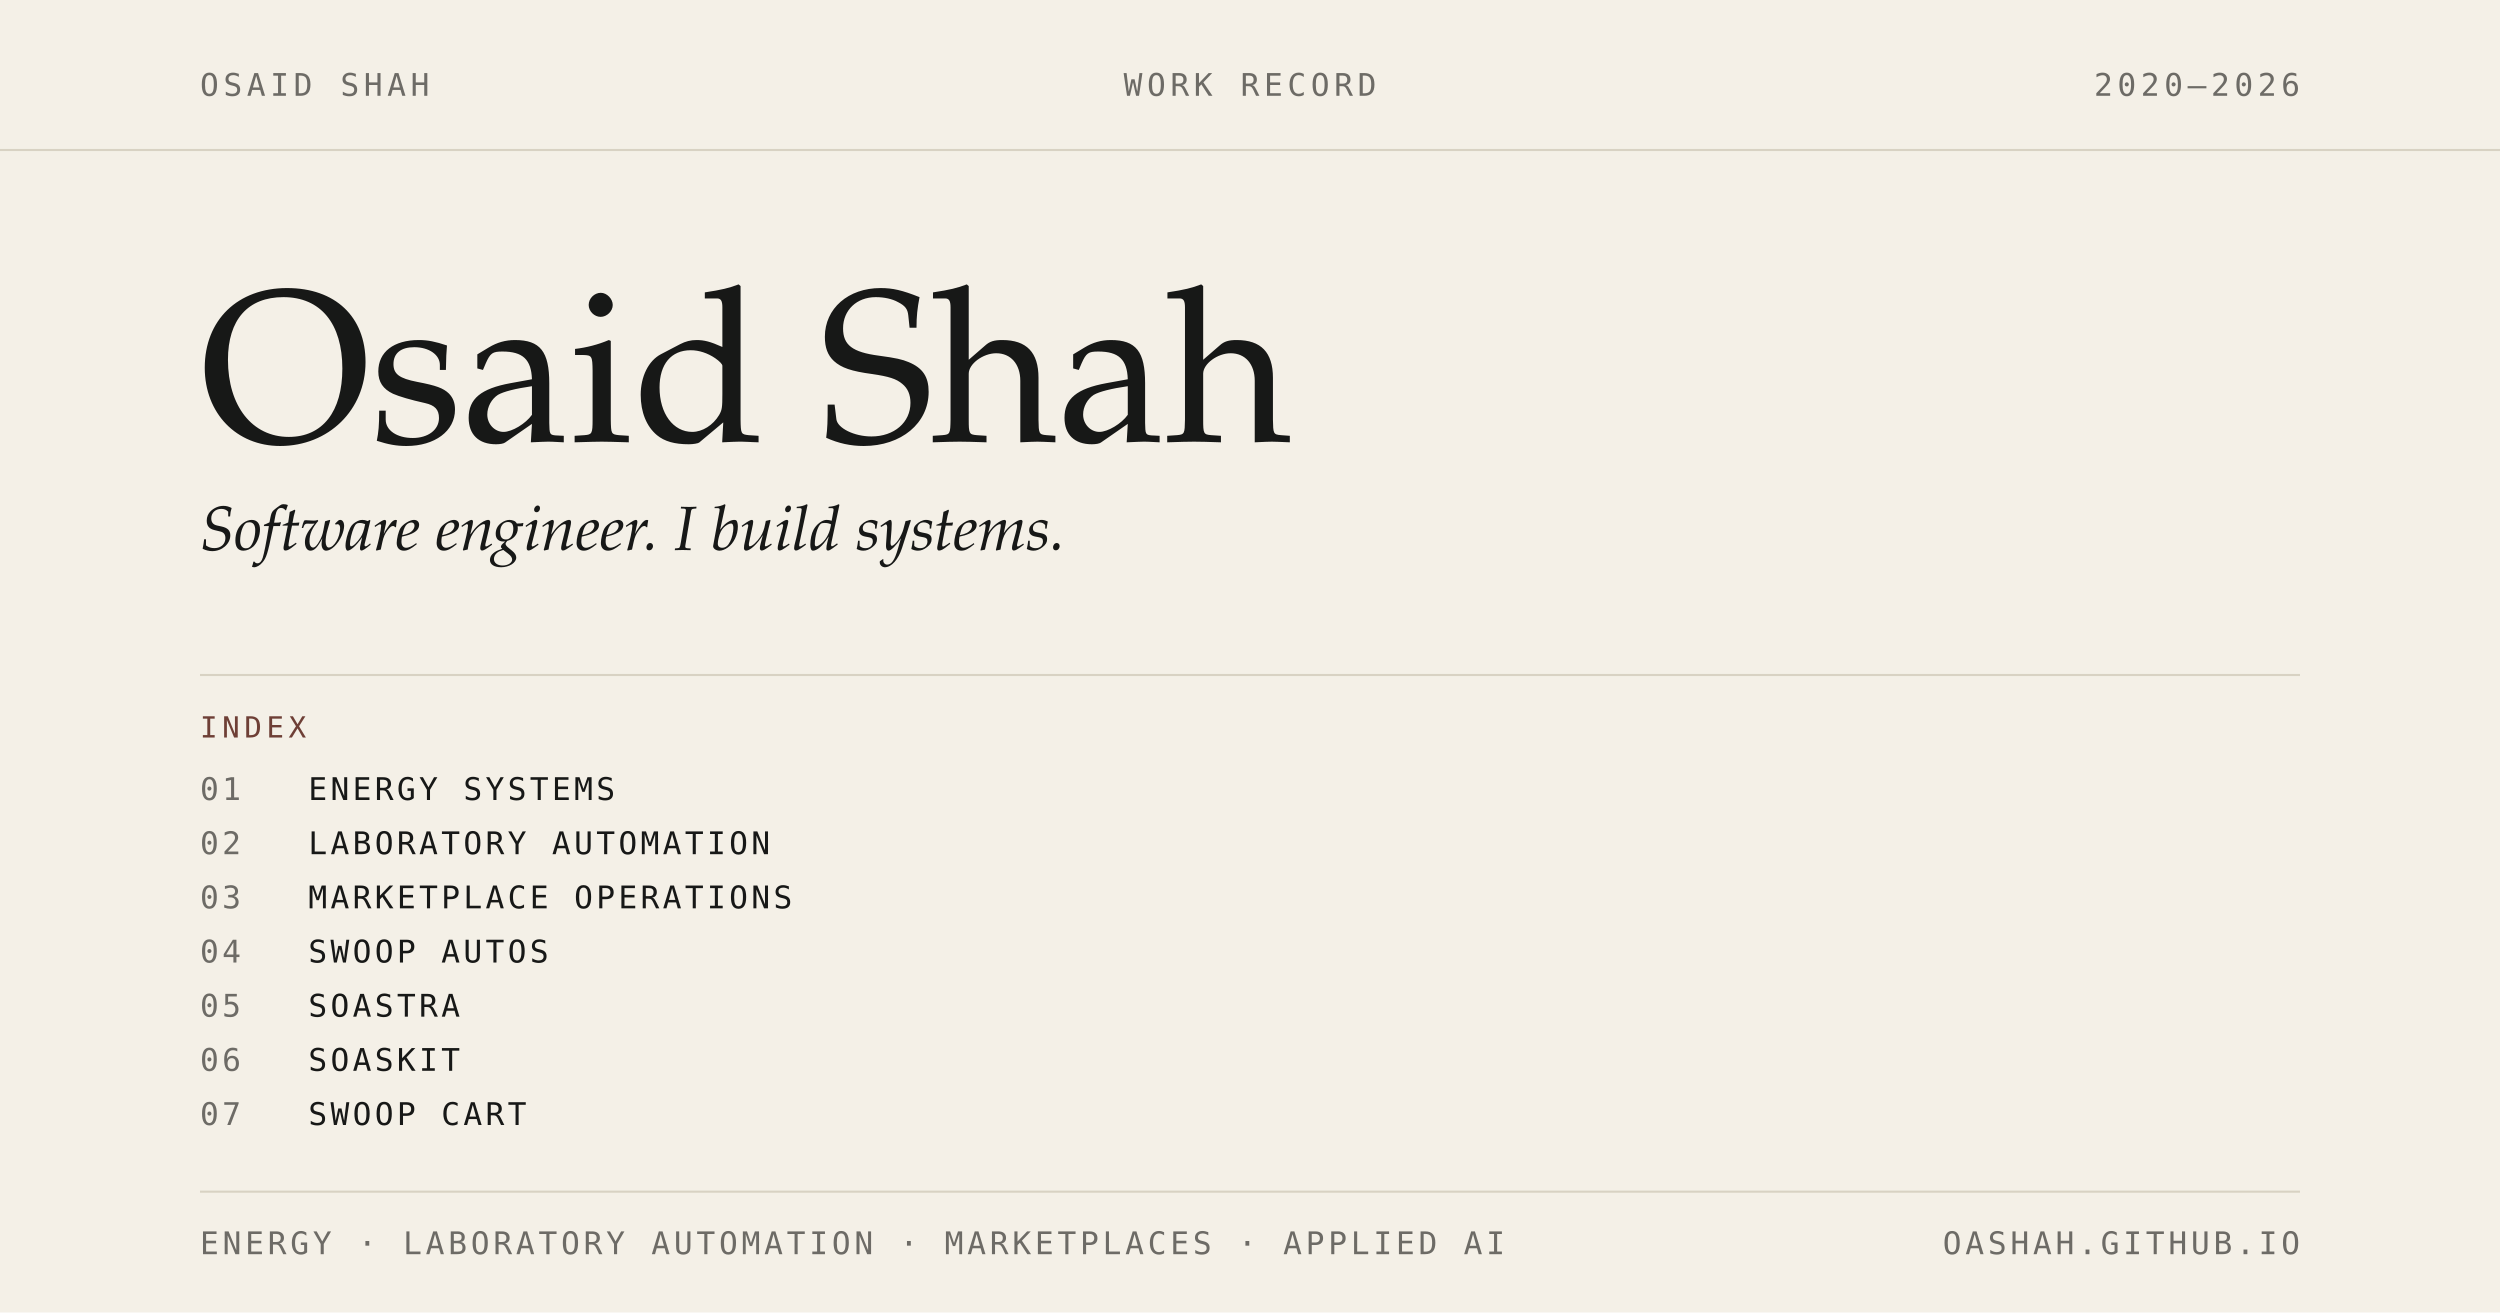
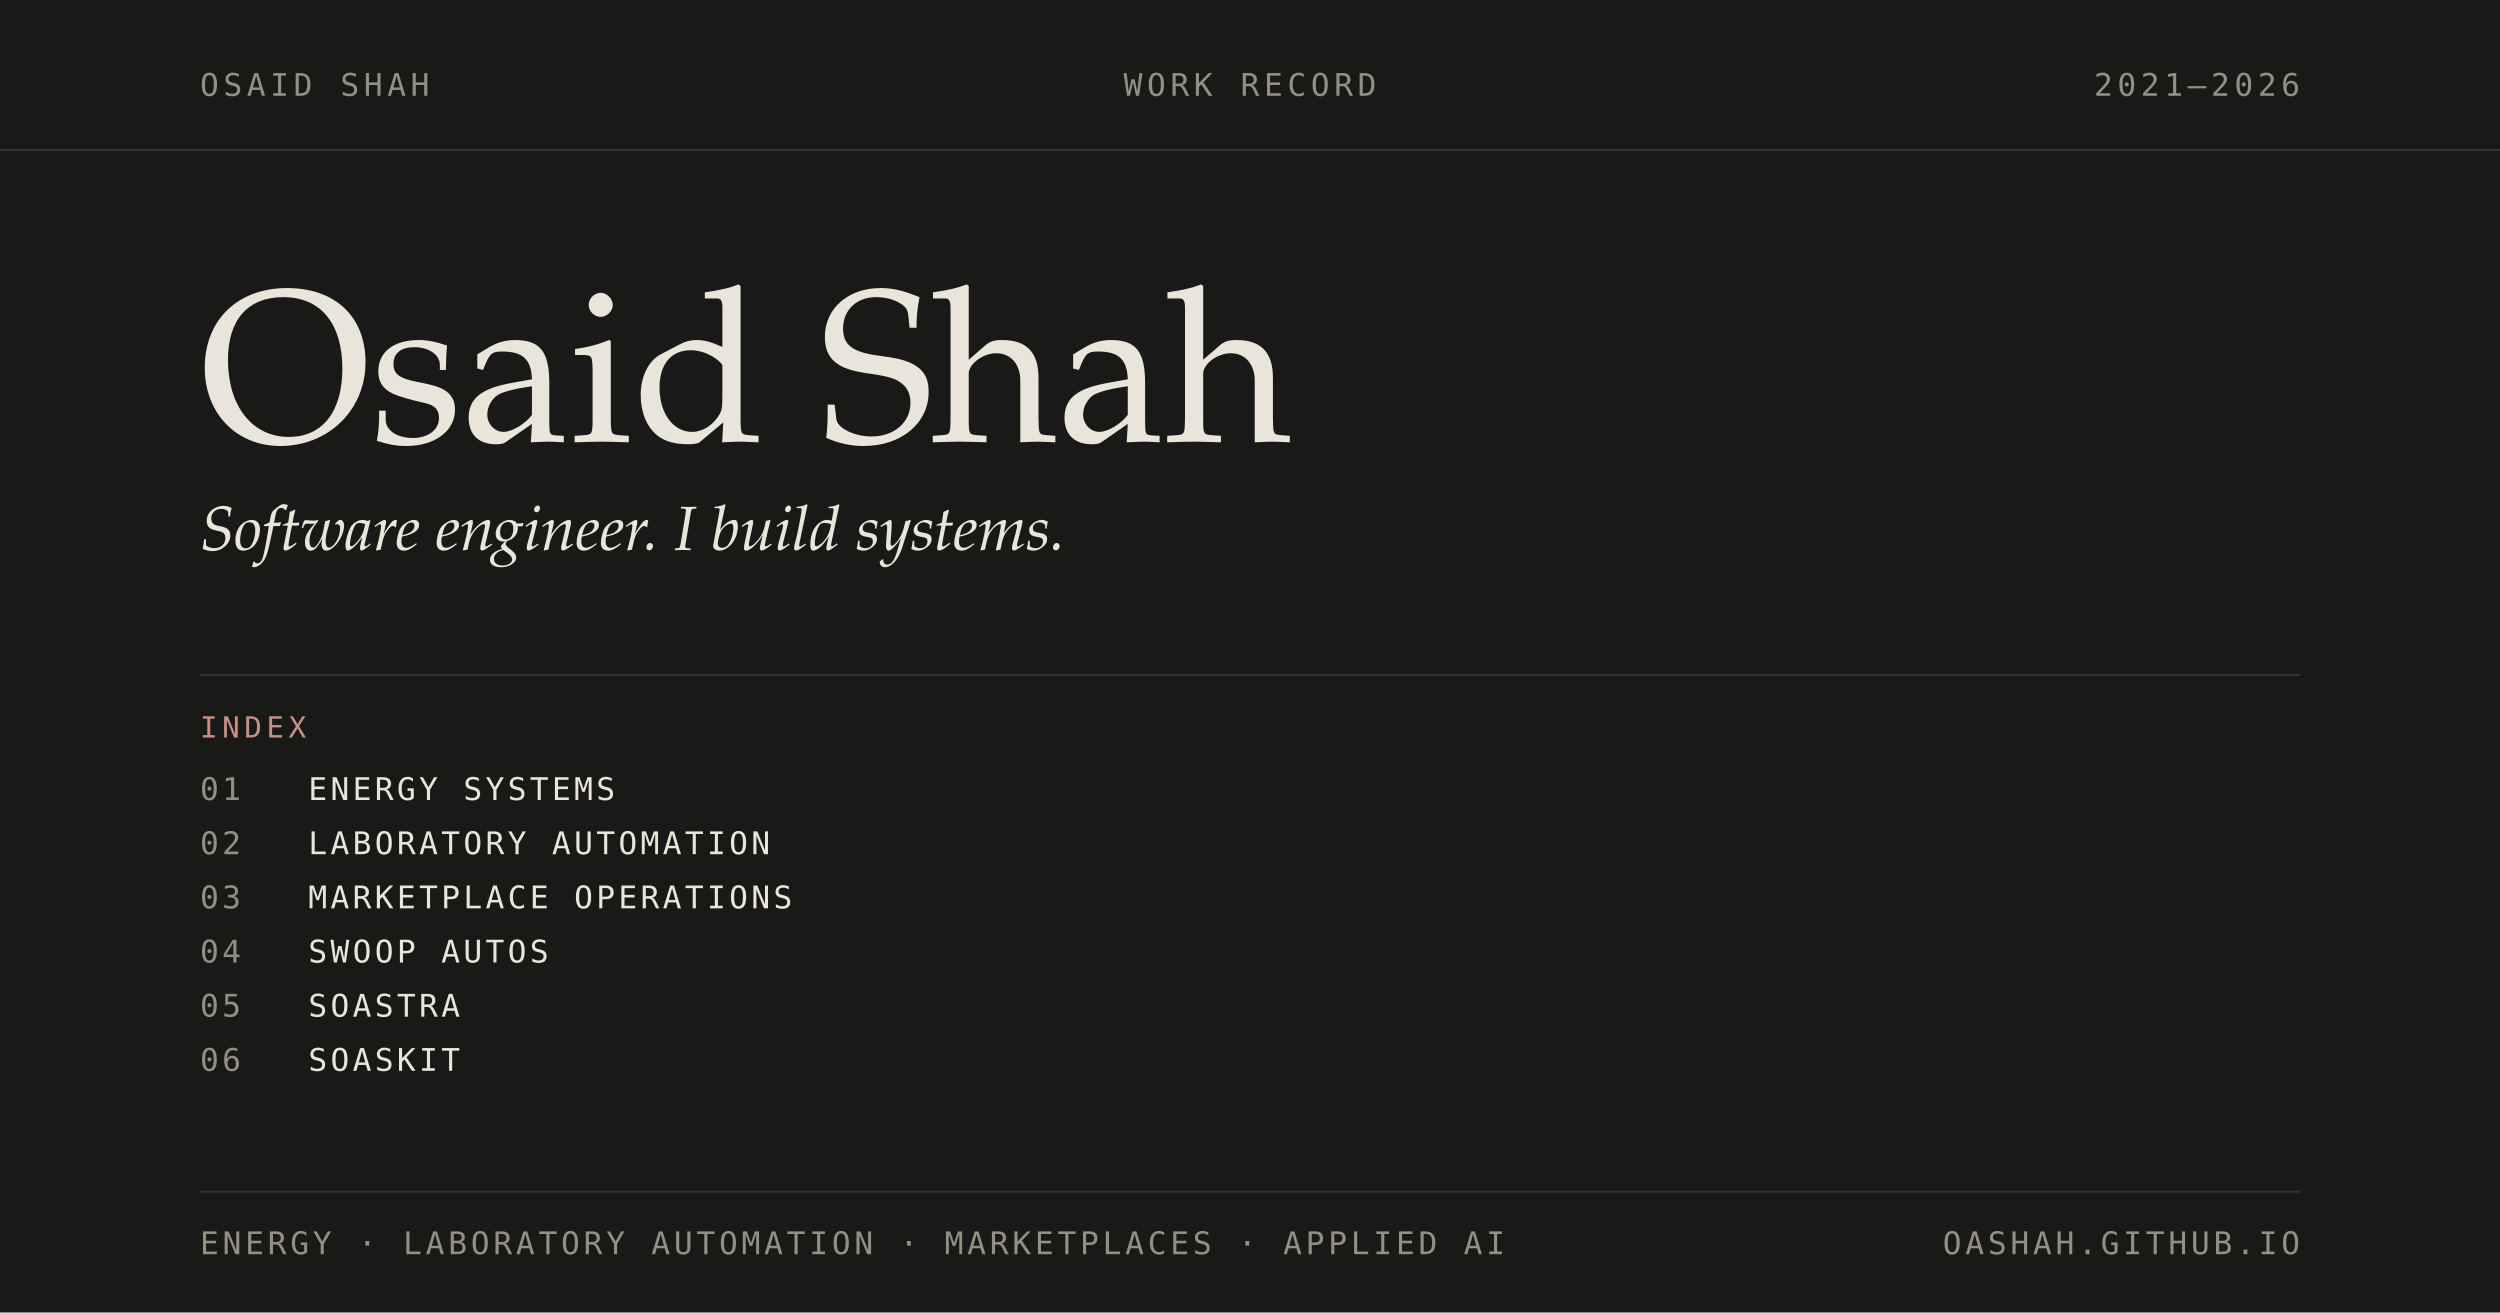
<svg xmlns="http://www.w3.org/2000/svg" width="1200" height="630" viewBox="0 0 1200 630">
-   <rect width="1200" height="630" fill="#F4F0E7" />
-   <line x1="0" y1="72" x2="1200" y2="72" stroke="#D8D2C3" stroke-width="1" />
-   <text x="96" y="46" font-family="'IBM Plex Mono', Menlo, 'DejaVu Sans Mono', monospace" font-size="15" letter-spacing="2.2" fill="#6D6B66">OSAID SHAH</text>
-   <text x="600" y="46" text-anchor="middle" font-family="'IBM Plex Mono', Menlo, 'DejaVu Sans Mono', monospace" font-size="15" letter-spacing="2.2" fill="#6D6B66">WORK RECORD</text>
-   <text x="1104" y="46" text-anchor="end" font-family="'IBM Plex Mono', Menlo, 'DejaVu Sans Mono', monospace" font-size="15" letter-spacing="2.2" fill="#6D6B66">2020—2026</text>
-   <text x="96" y="212" font-family="Spectral, Palatino, 'Iowan Old Style', Georgia, serif" font-size="104" fill="#171817">Osaid Shah</text>
-   <text x="96" y="264" font-family="Spectral, Palatino, 'Iowan Old Style', Georgia, serif" font-size="30" font-style="italic" fill="#171817">Software engineer. I build systems.</text>
-   <line x1="96" y1="324" x2="1104" y2="324" stroke="#D8D2C3" stroke-width="1" />
-   <text x="96" y="354" font-family="'IBM Plex Mono', Menlo, 'DejaVu Sans Mono', monospace" font-size="14" letter-spacing="2.2" fill="#6E3F36">INDEX</text>
-   <text x="96" y="384" font-family="'IBM Plex Mono', Menlo, 'DejaVu Sans Mono', monospace" font-size="15" letter-spacing="1.6" fill="#6D6B66">01</text>
-   <text x="148" y="384" font-family="'IBM Plex Mono', Menlo, 'DejaVu Sans Mono', monospace" font-size="15" letter-spacing="1.6" fill="#171817">ENERGY SYSTEMS</text>
-   <text x="96" y="410" font-family="'IBM Plex Mono', Menlo, 'DejaVu Sans Mono', monospace" font-size="15" letter-spacing="1.6" fill="#6D6B66">02</text>
-   <text x="148" y="410" font-family="'IBM Plex Mono', Menlo, 'DejaVu Sans Mono', monospace" font-size="15" letter-spacing="1.6" fill="#171817">LABORATORY AUTOMATION</text>
-   <text x="96" y="436" font-family="'IBM Plex Mono', Menlo, 'DejaVu Sans Mono', monospace" font-size="15" letter-spacing="1.6" fill="#6D6B66">03</text>
-   <text x="148" y="436" font-family="'IBM Plex Mono', Menlo, 'DejaVu Sans Mono', monospace" font-size="15" letter-spacing="1.6" fill="#171817">MARKETPLACE OPERATIONS</text>
-   <text x="96" y="462" font-family="'IBM Plex Mono', Menlo, 'DejaVu Sans Mono', monospace" font-size="15" letter-spacing="1.6" fill="#6D6B66">04</text>
-   <text x="148" y="462" font-family="'IBM Plex Mono', Menlo, 'DejaVu Sans Mono', monospace" font-size="15" letter-spacing="1.6" fill="#171817">SWOOP AUTOS</text>
-   <text x="96" y="488" font-family="'IBM Plex Mono', Menlo, 'DejaVu Sans Mono', monospace" font-size="15" letter-spacing="1.6" fill="#6D6B66">05</text>
-   <text x="148" y="488" font-family="'IBM Plex Mono', Menlo, 'DejaVu Sans Mono', monospace" font-size="15" letter-spacing="1.6" fill="#171817">SOASTRA</text>
-   <text x="96" y="514" font-family="'IBM Plex Mono', Menlo, 'DejaVu Sans Mono', monospace" font-size="15" letter-spacing="1.6" fill="#6D6B66">06</text>
-   <text x="148" y="514" font-family="'IBM Plex Mono', Menlo, 'DejaVu Sans Mono', monospace" font-size="15" letter-spacing="1.6" fill="#171817">SOASKIT</text>
-   <text x="96" y="540" font-family="'IBM Plex Mono', Menlo, 'DejaVu Sans Mono', monospace" font-size="15" letter-spacing="1.6" fill="#6D6B66">07</text>
-   <text x="148" y="540" font-family="'IBM Plex Mono', Menlo, 'DejaVu Sans Mono', monospace" font-size="15" letter-spacing="1.6" fill="#171817">SWOOP CART</text>
-   <line x1="96" y1="572" x2="1104" y2="572" stroke="#D8D2C3" stroke-width="1" />
-   <text x="96" y="602" font-family="'IBM Plex Mono', Menlo, 'DejaVu Sans Mono', monospace" font-size="15" letter-spacing="1.8" fill="#6D6B66">ENERGY · LABORATORY AUTOMATION · MARKETPLACES · APPLIED AI</text>
-   <text x="1104" y="602" text-anchor="end" font-family="'IBM Plex Mono', Menlo, 'DejaVu Sans Mono', monospace" font-size="15" letter-spacing="1.8" fill="#6D6B66">OASHAH.GITHUB.IO</text>
+   <rect width="1200" height="630" fill="#191A18" />
+   <line x1="0" y1="72" x2="1200" y2="72" stroke="#33342F" stroke-width="1" />
+   <text x="96" y="46" font-family="'IBM Plex Mono', Menlo, 'DejaVu Sans Mono', monospace" font-size="15" letter-spacing="2.2" fill="#948F84">OSAID SHAH</text>
+   <text x="600" y="46" text-anchor="middle" font-family="'IBM Plex Mono', Menlo, 'DejaVu Sans Mono', monospace" font-size="15" letter-spacing="2.2" fill="#948F84">WORK RECORD</text>
+   <text x="1104" y="46" text-anchor="end" font-family="'IBM Plex Mono', Menlo, 'DejaVu Sans Mono', monospace" font-size="15" letter-spacing="2.2" fill="#948F84">2021—2026</text>
+   <text x="96" y="212" font-family="Spectral, Palatino, 'Iowan Old Style', Georgia, serif" font-size="104" fill="#E9E5DA">Osaid Shah</text>
+   <text x="96" y="264" font-family="Spectral, Palatino, 'Iowan Old Style', Georgia, serif" font-size="30" font-style="italic" fill="#E9E5DA">Software engineer. I build systems.</text>
+   <line x1="96" y1="324" x2="1104" y2="324" stroke="#33342F" stroke-width="1" />
+   <text x="96" y="354" font-family="'IBM Plex Mono', Menlo, 'DejaVu Sans Mono', monospace" font-size="14" letter-spacing="2.2" fill="#C69182">INDEX</text>
+   <text x="96" y="384" font-family="'IBM Plex Mono', Menlo, 'DejaVu Sans Mono', monospace" font-size="15" letter-spacing="1.6" fill="#948F84">01</text>
+   <text x="148" y="384" font-family="'IBM Plex Mono', Menlo, 'DejaVu Sans Mono', monospace" font-size="15" letter-spacing="1.6" fill="#E9E5DA">ENERGY SYSTEMS</text>
+   <text x="96" y="410" font-family="'IBM Plex Mono', Menlo, 'DejaVu Sans Mono', monospace" font-size="15" letter-spacing="1.6" fill="#948F84">02</text>
+   <text x="148" y="410" font-family="'IBM Plex Mono', Menlo, 'DejaVu Sans Mono', monospace" font-size="15" letter-spacing="1.6" fill="#E9E5DA">LABORATORY AUTOMATION</text>
+   <text x="96" y="436" font-family="'IBM Plex Mono', Menlo, 'DejaVu Sans Mono', monospace" font-size="15" letter-spacing="1.6" fill="#948F84">03</text>
+   <text x="148" y="436" font-family="'IBM Plex Mono', Menlo, 'DejaVu Sans Mono', monospace" font-size="15" letter-spacing="1.6" fill="#E9E5DA">MARKETPLACE OPERATIONS</text>
+   <text x="96" y="462" font-family="'IBM Plex Mono', Menlo, 'DejaVu Sans Mono', monospace" font-size="15" letter-spacing="1.6" fill="#948F84">04</text>
+   <text x="148" y="462" font-family="'IBM Plex Mono', Menlo, 'DejaVu Sans Mono', monospace" font-size="15" letter-spacing="1.6" fill="#E9E5DA">SWOOP AUTOS</text>
+   <text x="96" y="488" font-family="'IBM Plex Mono', Menlo, 'DejaVu Sans Mono', monospace" font-size="15" letter-spacing="1.6" fill="#948F84">05</text>
+   <text x="148" y="488" font-family="'IBM Plex Mono', Menlo, 'DejaVu Sans Mono', monospace" font-size="15" letter-spacing="1.6" fill="#E9E5DA">SOASTRA</text>
+   <text x="96" y="514" font-family="'IBM Plex Mono', Menlo, 'DejaVu Sans Mono', monospace" font-size="15" letter-spacing="1.6" fill="#948F84">06</text>
+   <text x="148" y="514" font-family="'IBM Plex Mono', Menlo, 'DejaVu Sans Mono', monospace" font-size="15" letter-spacing="1.6" fill="#E9E5DA">SOASKIT</text>
+   <line x1="96" y1="572" x2="1104" y2="572" stroke="#33342F" stroke-width="1" />
+   <text x="96" y="602" font-family="'IBM Plex Mono', Menlo, 'DejaVu Sans Mono', monospace" font-size="15" letter-spacing="1.8" fill="#948F84">ENERGY · LABORATORY AUTOMATION · MARKETPLACES · APPLIED AI</text>
+   <text x="1104" y="602" text-anchor="end" font-family="'IBM Plex Mono', Menlo, 'DejaVu Sans Mono', monospace" font-size="15" letter-spacing="1.8" fill="#948F84">OASHAH.GITHUB.IO</text>
</svg>
